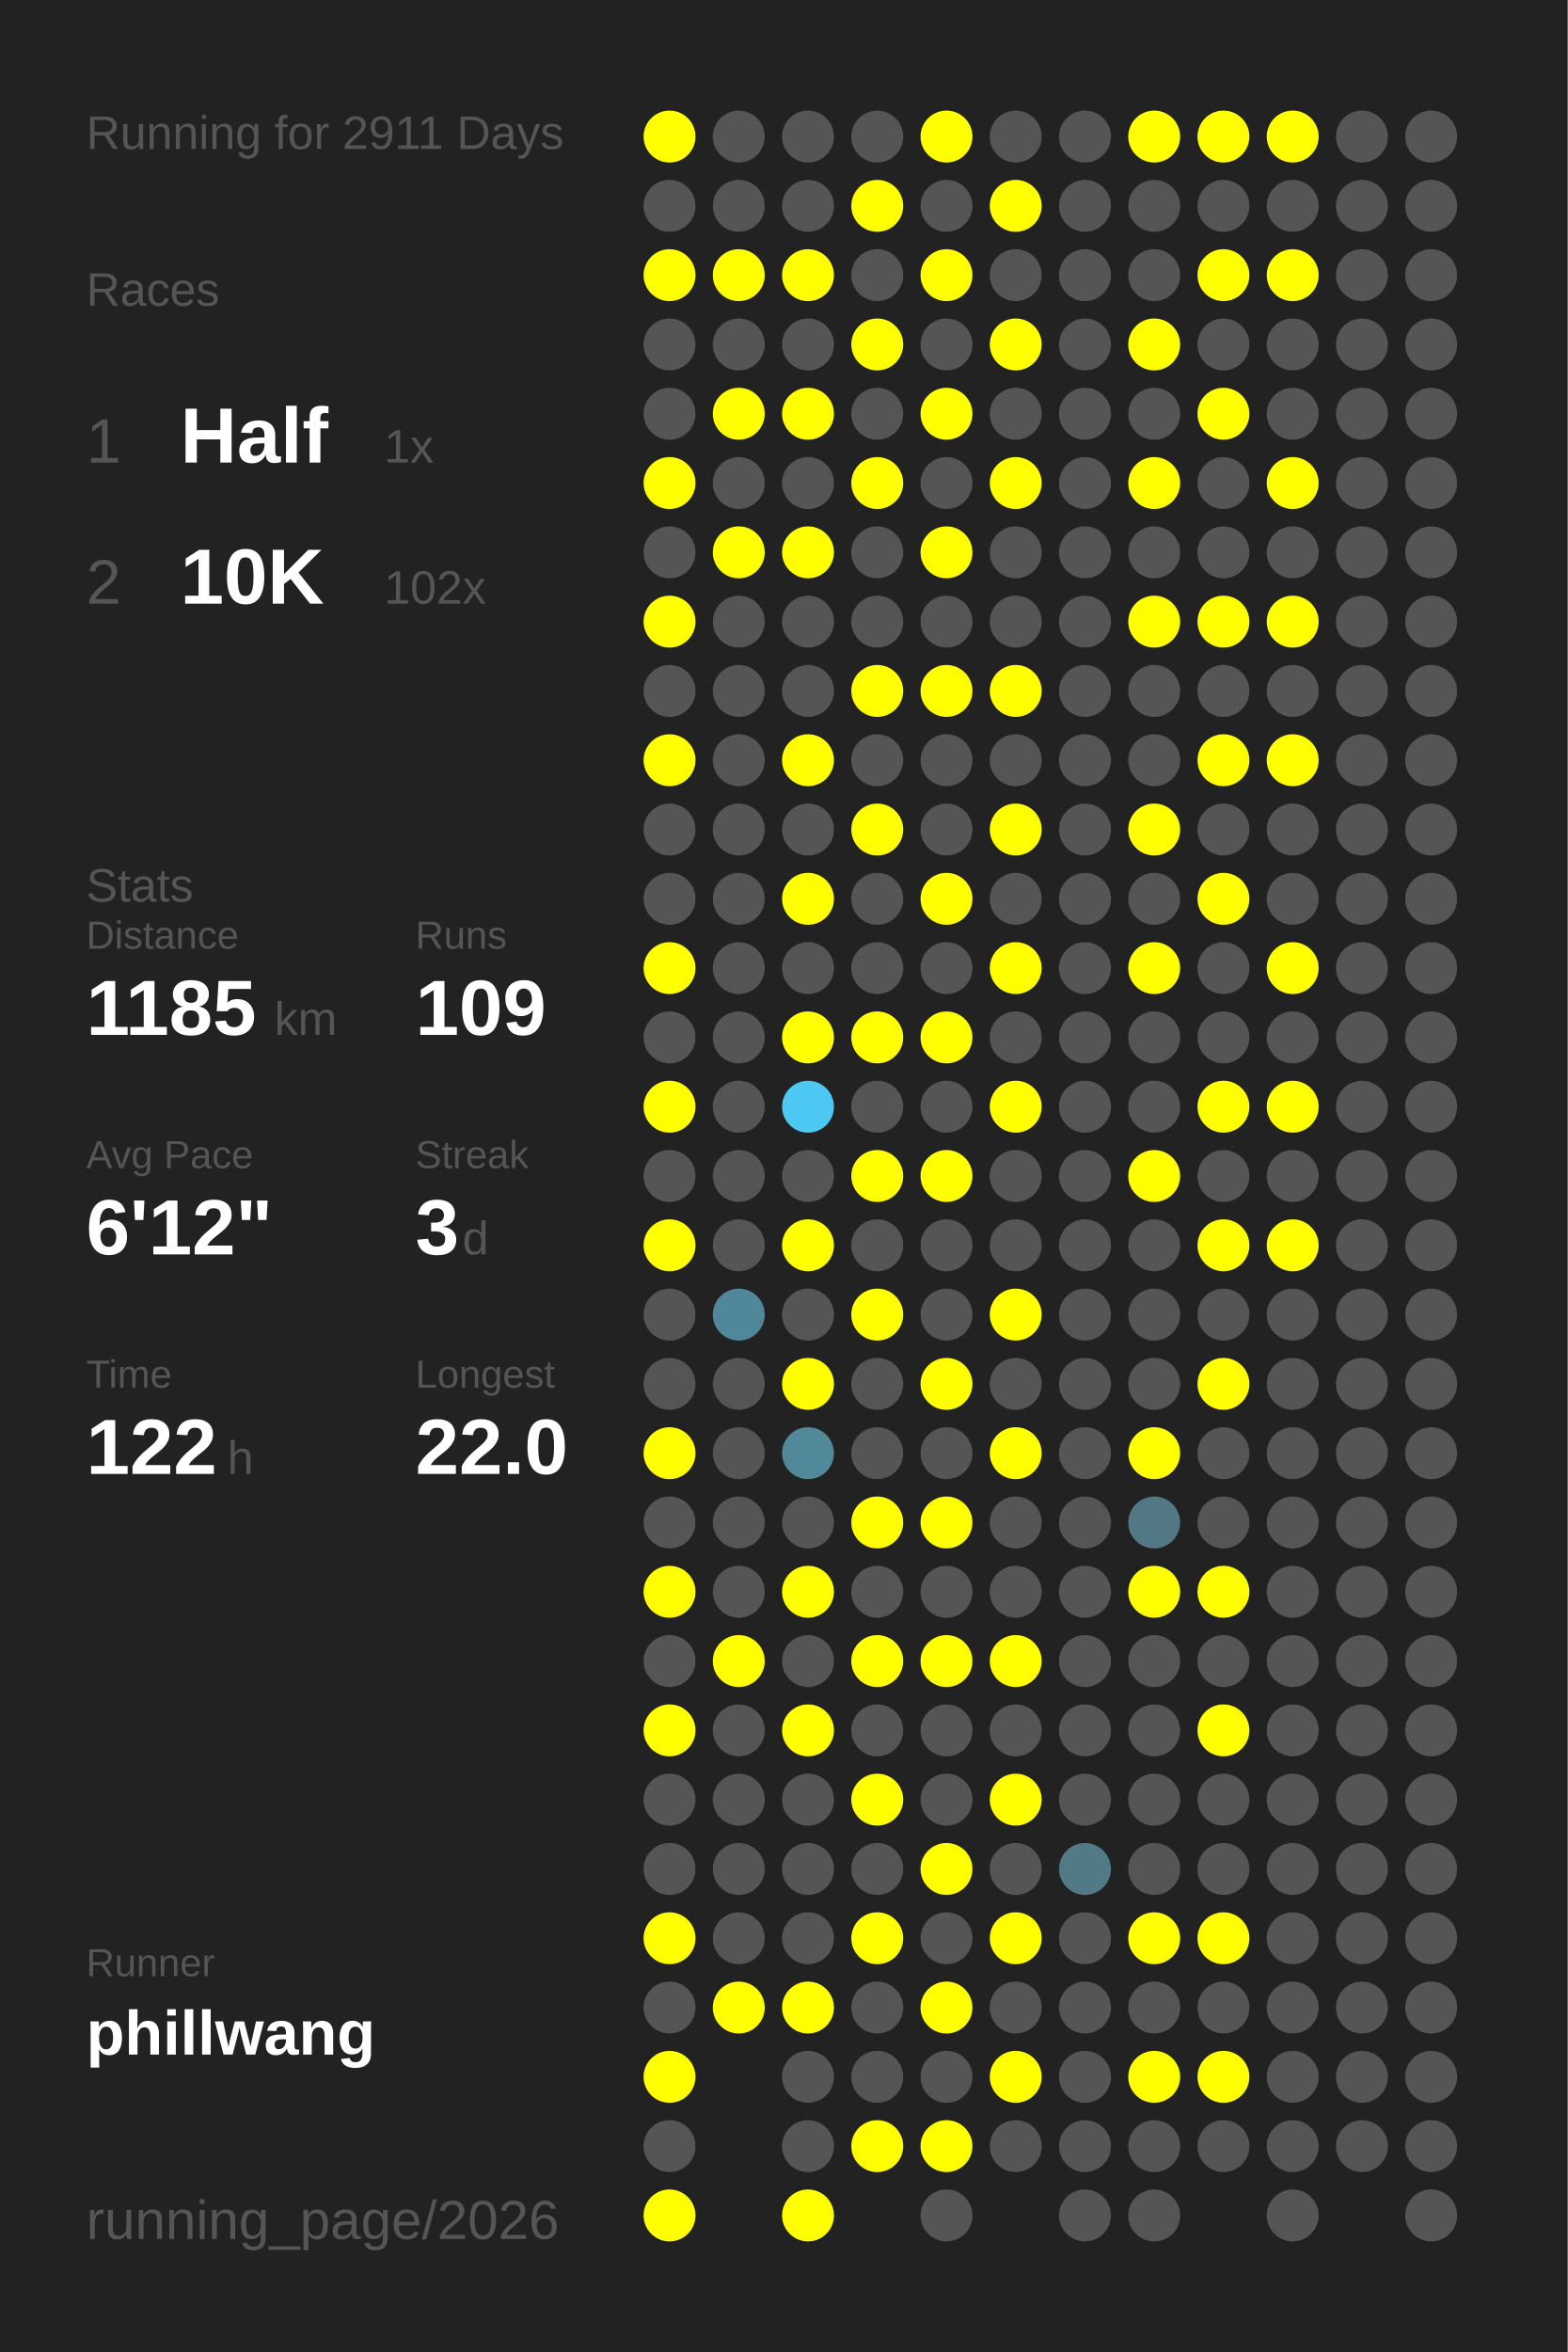
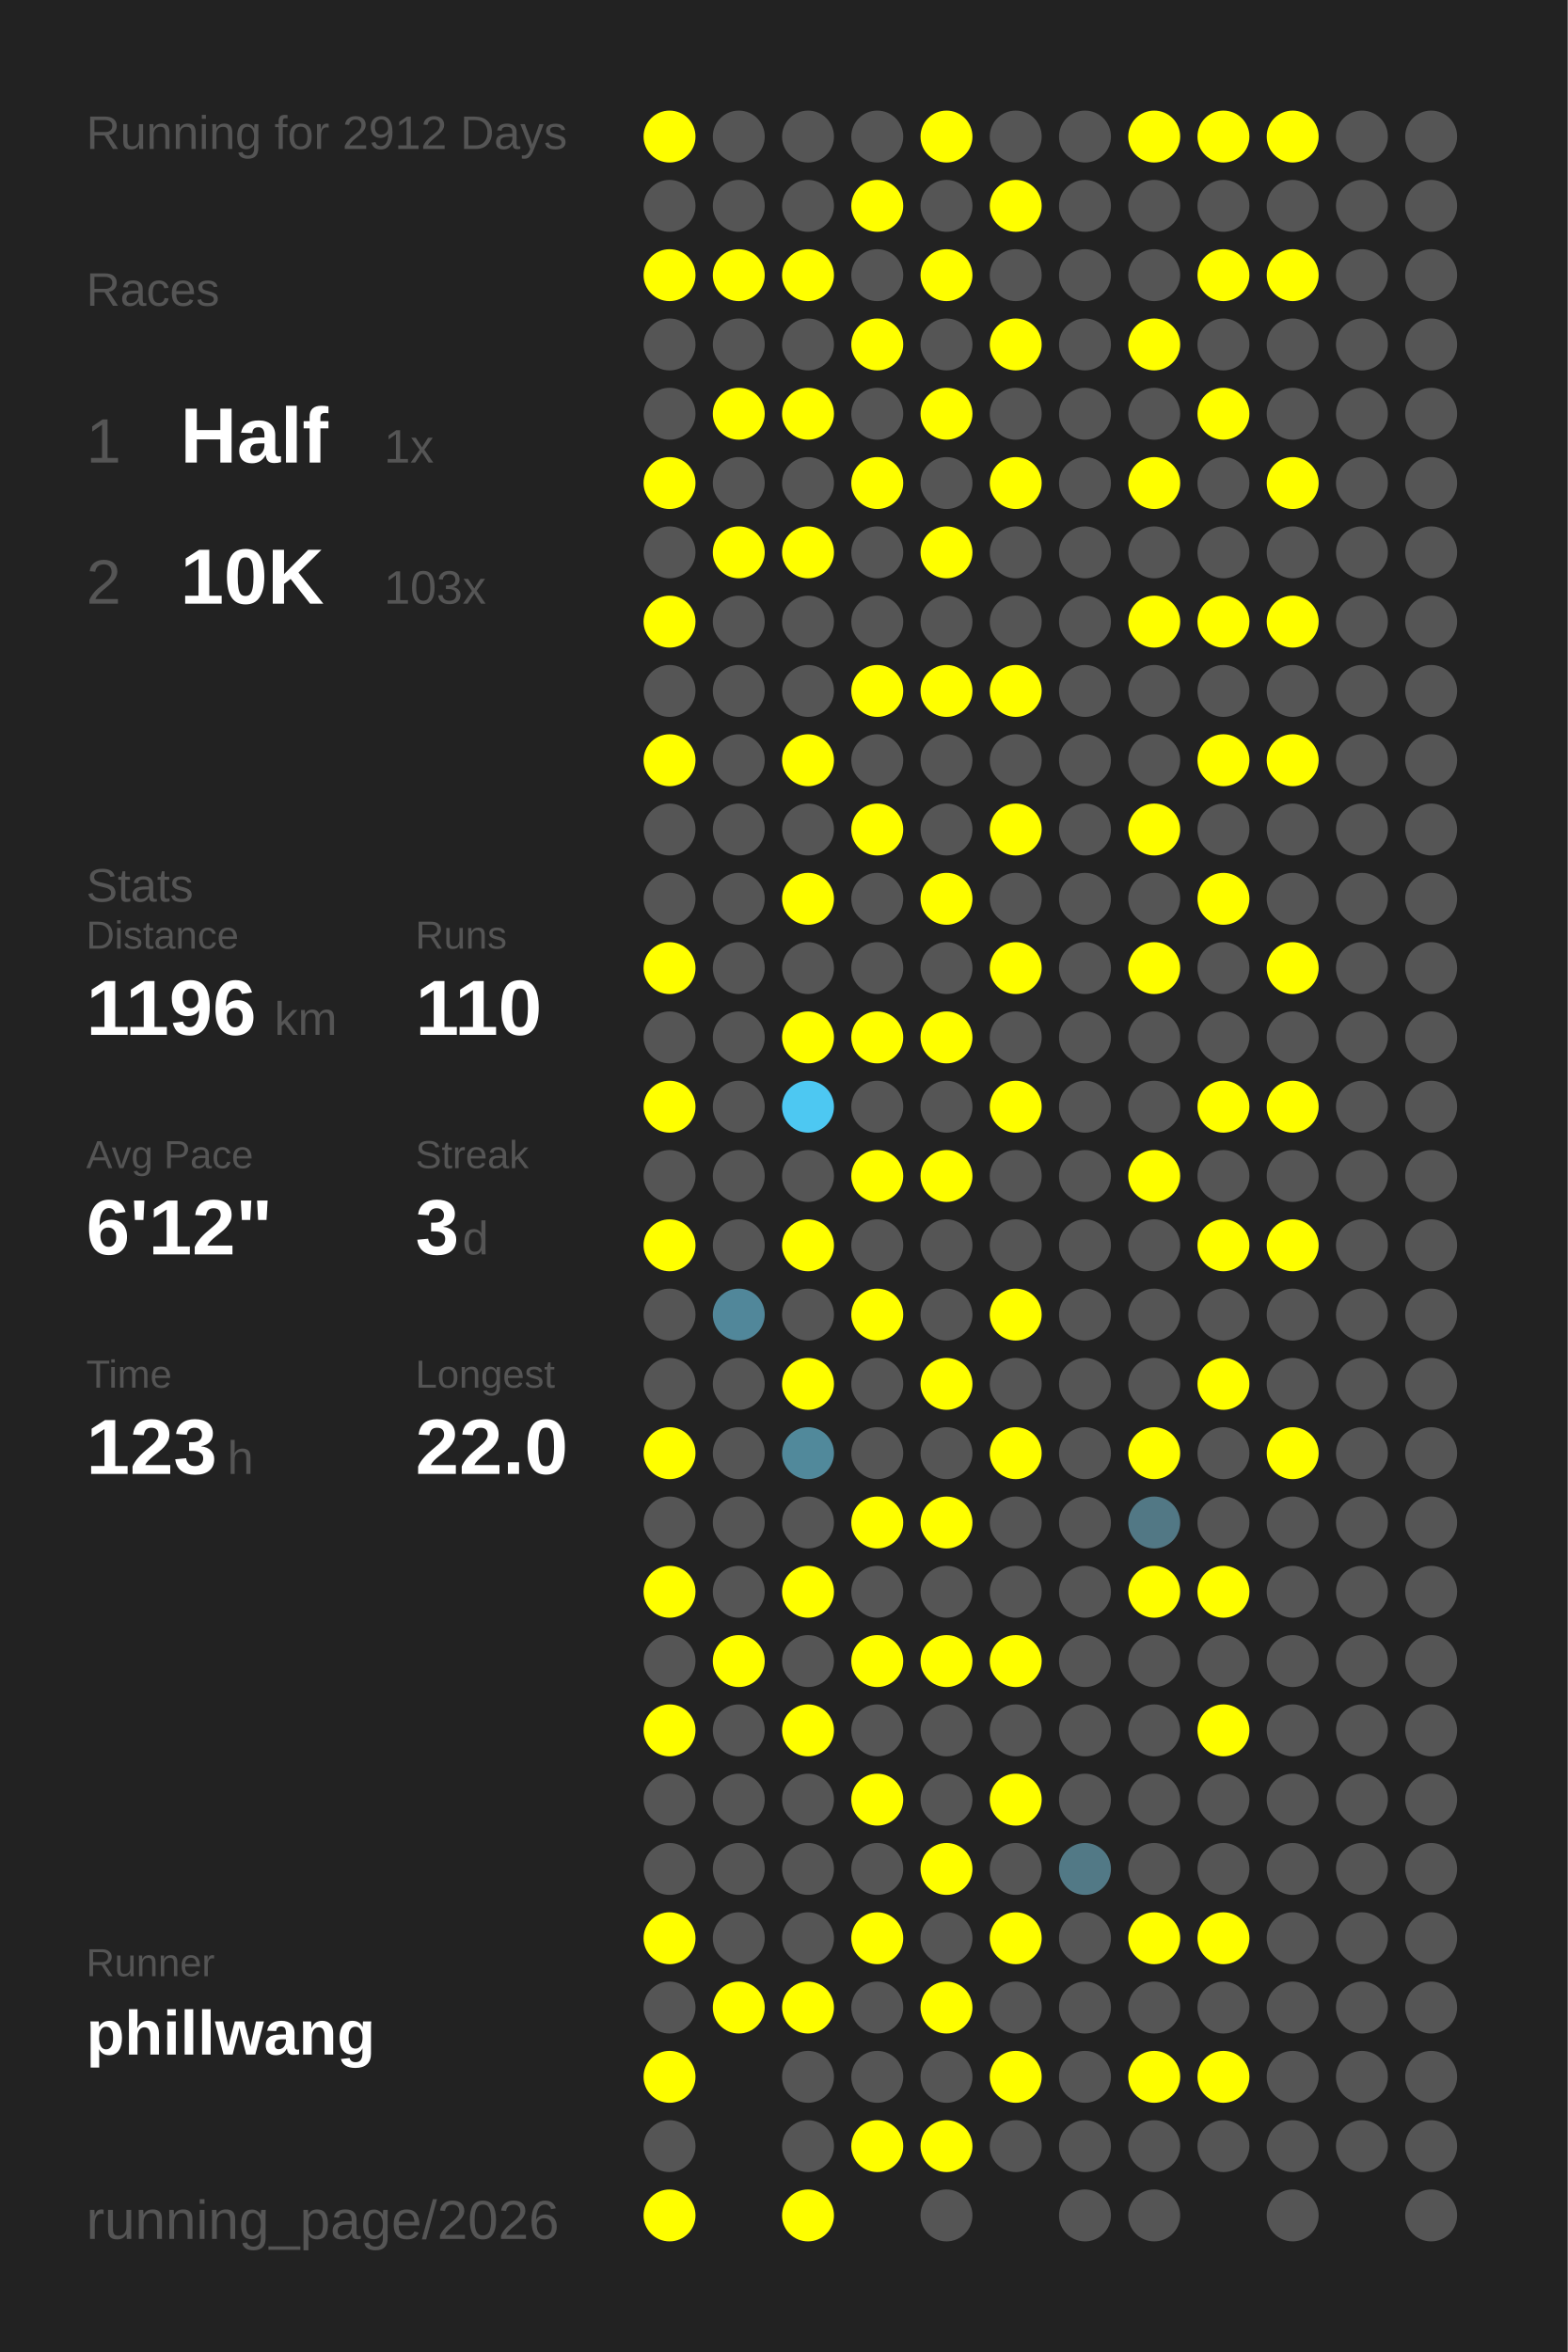
<svg xmlns="http://www.w3.org/2000/svg" baseProfile="full" height="300mm" version="1.1" viewBox="0,0,200,300" width="200mm">
  <defs />
  <rect fill="#222222" height="300" width="200" x="0" y="0" />
-   <text fill="#555555" style="font-size:6px; font-family:Arial;" x="11" y="19">Running for 2911 Days</text>
+   <text fill="#555555" style="font-size:6px; font-family:Arial;" x="11" y="19">Running for 2912 Days</text>
  <text fill="#555555" style="font-size:6px; font-family:Arial;" x="11" y="39">Races</text>
  <text fill="#555555" style="font-size:8px; font-family:Arial;" x="11" y="59">1</text>
  <text fill="#FFFFFF" style="font-size:10px; font-family:Arial; font-weight:bold;" x="23" y="59">Half</text>
  <text fill="#555555" style="font-size:6px; font-family:Arial;" x="49" y="59">1x</text>
  <text fill="#555555" style="font-size:8px; font-family:Arial;" x="11" y="77">2</text>
  <text fill="#FFFFFF" style="font-size:10px; font-family:Arial; font-weight:bold;" x="23" y="77">10K</text>
-   <text fill="#555555" style="font-size:6px; font-family:Arial;" x="49" y="77">102x</text>
+   <text fill="#555555" style="font-size:6px; font-family:Arial;" x="49" y="77">103x</text>
  <text fill="#555555" style="font-size:6px; font-family:Arial;" x="11" y="115">Stats</text>
  <text fill="#555555" style="font-size:5px; font-family:Arial;" x="11" y="121">Distance</text>
-   <text fill="#FFFFFF" style="font-size:10px; font-family:Arial; font-weight:bold;" x="11" y="132">1185</text>
+   <text fill="#FFFFFF" style="font-size:10px; font-family:Arial; font-weight:bold;" x="11" y="132">1196</text>
  <text fill="#555555" style="font-size:6px; font-family:Arial;" x="35" y="132">km</text>
  <text fill="#555555" style="font-size:5px; font-family:Arial;" x="53" y="121">Runs</text>
-   <text fill="#FFFFFF" style="font-size:10px; font-family:Arial; font-weight:bold;" x="53" y="132">109</text>
+   <text fill="#FFFFFF" style="font-size:10px; font-family:Arial; font-weight:bold;" x="53" y="132">110</text>
  <text fill="#555555" style="font-size:5px; font-family:Arial;" x="11" y="149">Avg Pace</text>
  <text fill="#FFFFFF" style="font-size:10px; font-family:Arial; font-weight:bold;" x="11" y="160">6'12"</text>
  <text fill="#555555" style="font-size:5px; font-family:Arial;" x="53" y="149">Streak</text>
  <text fill="#FFFFFF" style="font-size:10px; font-family:Arial; font-weight:bold;" x="53" y="160">3</text>
  <text fill="#555555" style="font-size:6px; font-family:Arial;" x="59" y="160">d</text>
  <text fill="#555555" style="font-size:5px; font-family:Arial;" x="11" y="177">Time</text>
-   <text fill="#FFFFFF" style="font-size:10px; font-family:Arial; font-weight:bold;" x="11" y="188">122</text>
+   <text fill="#FFFFFF" style="font-size:10px; font-family:Arial; font-weight:bold;" x="11" y="188">123</text>
  <text fill="#555555" style="font-size:6px; font-family:Arial;" x="29" y="188">h</text>
  <text fill="#555555" style="font-size:5px; font-family:Arial;" x="53" y="177">Longest</text>
  <text fill="#FFFFFF" style="font-size:10px; font-family:Arial; font-weight:bold;" x="53" y="188">22.0</text>
  <text fill="#555555" style="font-size:5px; font-family:Arial;" x="11" y="252.065">Runner</text>
  <text fill="#FFFFFF" style="font-size:8px; font-family:Arial; font-weight:bold;" x="11" y="262.065">phillwang</text>
  <text fill="#555555" style="font-size:7px; font-family:Arial;" x="11" y="285.581">running_page/2026</text>
  <circle cx="85.417" cy="17.419" fill="#FFFF00" r="3.312" />
  <circle cx="85.417" cy="26.258" fill="#555555" r="3.312" />
  <circle cx="85.417" cy="35.097" fill="#FFFF00" r="3.312" />
  <circle cx="85.417" cy="43.935" fill="#555555" r="3.312" />
  <circle cx="85.417" cy="52.774" fill="#555555" r="3.312" />
  <circle cx="85.417" cy="61.613" fill="#FFFF00" r="3.312" />
  <circle cx="85.417" cy="70.452" fill="#555555" r="3.312" />
  <circle cx="85.417" cy="79.29" fill="#FFFF00" r="3.312" />
  <circle cx="85.417" cy="88.129" fill="#555555" r="3.312" />
  <circle cx="85.417" cy="96.968" fill="#FFFF00" r="3.312" />
  <circle cx="85.417" cy="105.806" fill="#555555" r="3.312" />
  <circle cx="85.417" cy="114.645" fill="#555555" r="3.312" />
  <circle cx="85.417" cy="123.484" fill="#FFFF00" r="3.312" />
  <circle cx="85.417" cy="132.323" fill="#555555" r="3.312" />
  <circle cx="85.417" cy="141.161" fill="#FFFF00" r="3.312" />
  <circle cx="85.417" cy="150" fill="#555555" r="3.312" />
  <circle cx="85.417" cy="158.839" fill="#FFFF00" r="3.312" />
  <circle cx="85.417" cy="167.677" fill="#555555" r="3.312" />
  <circle cx="85.417" cy="176.516" fill="#555555" r="3.312" />
  <circle cx="85.417" cy="185.355" fill="#FFFF00" r="3.312" />
  <circle cx="85.417" cy="194.194" fill="#555555" r="3.312" />
  <circle cx="85.417" cy="203.032" fill="#FFFF00" r="3.312" />
  <circle cx="85.417" cy="211.871" fill="#555555" r="3.312" />
  <circle cx="85.417" cy="220.71" fill="#FFFF00" r="3.312" />
  <circle cx="85.417" cy="229.548" fill="#555555" r="3.312" />
  <circle cx="85.417" cy="238.387" fill="#555555" r="3.312" />
  <circle cx="85.417" cy="247.226" fill="#FFFF00" r="3.312" />
  <circle cx="85.417" cy="256.065" fill="#555555" r="3.312" />
  <circle cx="85.417" cy="264.903" fill="#FFFF00" r="3.312" />
  <circle cx="85.417" cy="273.742" fill="#555555" r="3.312" />
  <circle cx="85.417" cy="282.581" fill="#FFFF00" r="3.312" />
  <circle cx="94.25" cy="17.419" fill="#555555" r="3.312" />
  <circle cx="94.25" cy="26.258" fill="#555555" r="3.312" />
  <circle cx="94.25" cy="35.097" fill="#FFFF00" r="3.312" />
  <circle cx="94.25" cy="43.935" fill="#555555" r="3.312" />
  <circle cx="94.25" cy="52.774" fill="#FFFF00" r="3.312" />
  <circle cx="94.25" cy="61.613" fill="#555555" r="3.312" />
  <circle cx="94.25" cy="70.452" fill="#FFFF00" r="3.312" />
  <circle cx="94.25" cy="79.29" fill="#555555" r="3.312" />
  <circle cx="94.25" cy="88.129" fill="#555555" r="3.312" />
  <circle cx="94.25" cy="96.968" fill="#555555" r="3.312" />
  <circle cx="94.25" cy="105.806" fill="#555555" r="3.312" />
  <circle cx="94.25" cy="114.645" fill="#555555" r="3.312" />
  <circle cx="94.25" cy="123.484" fill="#555555" r="3.312" />
  <circle cx="94.25" cy="132.323" fill="#555555" r="3.312" />
  <circle cx="94.25" cy="141.161" fill="#555555" r="3.312" />
  <circle cx="94.25" cy="150" fill="#555555" r="3.312" />
  <circle cx="94.25" cy="158.839" fill="#555555" r="3.312" />
  <circle cx="94.25" cy="167.677" fill="#51879a" r="3.312" />
  <circle cx="94.25" cy="176.516" fill="#555555" r="3.312" />
  <circle cx="94.25" cy="185.355" fill="#555555" r="3.312" />
  <circle cx="94.25" cy="194.194" fill="#555555" r="3.312" />
  <circle cx="94.25" cy="203.032" fill="#555555" r="3.312" />
  <circle cx="94.25" cy="211.871" fill="#FFFF00" r="3.312" />
  <circle cx="94.25" cy="220.71" fill="#555555" r="3.312" />
  <circle cx="94.25" cy="229.548" fill="#555555" r="3.312" />
  <circle cx="94.25" cy="238.387" fill="#555555" r="3.312" />
  <circle cx="94.25" cy="247.226" fill="#555555" r="3.312" />
  <circle cx="94.25" cy="256.065" fill="#FFFF00" r="3.312" />
  <circle cx="103.083" cy="17.419" fill="#555555" r="3.312" />
  <circle cx="103.083" cy="26.258" fill="#555555" r="3.312" />
  <circle cx="103.083" cy="35.097" fill="#FFFF00" r="3.312" />
  <circle cx="103.083" cy="43.935" fill="#555555" r="3.312" />
  <circle cx="103.083" cy="52.774" fill="#FFFF00" r="3.312" />
  <circle cx="103.083" cy="61.613" fill="#555555" r="3.312" />
  <circle cx="103.083" cy="70.452" fill="#FFFF00" r="3.312" />
  <circle cx="103.083" cy="79.29" fill="#555555" r="3.312" />
  <circle cx="103.083" cy="88.129" fill="#555555" r="3.312" />
  <circle cx="103.083" cy="96.968" fill="#FFFF00" r="3.312" />
  <circle cx="103.083" cy="105.806" fill="#555555" r="3.312" />
  <circle cx="103.083" cy="114.645" fill="#FFFF00" r="3.312" />
  <circle cx="103.083" cy="123.484" fill="#555555" r="3.312" />
  <circle cx="103.083" cy="132.323" fill="#FFFF00" r="3.312" />
  <circle cx="103.083" cy="141.161" fill="#4dc8f2" r="3.312" />
  <circle cx="103.083" cy="150" fill="#555555" r="3.312" />
  <circle cx="103.083" cy="158.839" fill="#FFFF00" r="3.312" />
  <circle cx="103.083" cy="167.677" fill="#555555" r="3.312" />
  <circle cx="103.083" cy="176.516" fill="#FFFF00" r="3.312" />
  <circle cx="103.083" cy="185.355" fill="#51899b" r="3.312" />
  <circle cx="103.083" cy="194.194" fill="#555555" r="3.312" />
  <circle cx="103.083" cy="203.032" fill="#FFFF00" r="3.312" />
  <circle cx="103.083" cy="211.871" fill="#555555" r="3.312" />
  <circle cx="103.083" cy="220.71" fill="#FFFF00" r="3.312" />
  <circle cx="103.083" cy="229.548" fill="#555555" r="3.312" />
  <circle cx="103.083" cy="238.387" fill="#555555" r="3.312" />
  <circle cx="103.083" cy="247.226" fill="#555555" r="3.312" />
  <circle cx="103.083" cy="256.065" fill="#FFFF00" r="3.312" />
  <circle cx="103.083" cy="264.903" fill="#555555" r="3.312" />
  <circle cx="103.083" cy="273.742" fill="#555555" r="3.312" />
  <circle cx="103.083" cy="282.581" fill="#FFFF00" r="3.312" />
  <circle cx="111.917" cy="17.419" fill="#555555" r="3.312" />
  <circle cx="111.917" cy="26.258" fill="#FFFF00" r="3.312" />
  <circle cx="111.917" cy="35.097" fill="#555555" r="3.312" />
  <circle cx="111.917" cy="43.935" fill="#FFFF00" r="3.312" />
  <circle cx="111.917" cy="52.774" fill="#555555" r="3.312" />
  <circle cx="111.917" cy="61.613" fill="#FFFF00" r="3.312" />
  <circle cx="111.917" cy="70.452" fill="#555555" r="3.312" />
  <circle cx="111.917" cy="79.29" fill="#555555" r="3.312" />
  <circle cx="111.917" cy="88.129" fill="#FFFF00" r="3.312" />
  <circle cx="111.917" cy="96.968" fill="#555555" r="3.312" />
  <circle cx="111.917" cy="105.806" fill="#FFFF00" r="3.312" />
  <circle cx="111.917" cy="114.645" fill="#555555" r="3.312" />
  <circle cx="111.917" cy="123.484" fill="#555555" r="3.312" />
  <circle cx="111.917" cy="132.323" fill="#FFFF00" r="3.312" />
  <circle cx="111.917" cy="141.161" fill="#555555" r="3.312" />
  <circle cx="111.917" cy="150" fill="#FFFF00" r="3.312" />
  <circle cx="111.917" cy="158.839" fill="#555555" r="3.312" />
  <circle cx="111.917" cy="167.677" fill="#FFFF00" r="3.312" />
  <circle cx="111.917" cy="176.516" fill="#555555" r="3.312" />
  <circle cx="111.917" cy="185.355" fill="#555555" r="3.312" />
  <circle cx="111.917" cy="194.194" fill="#FFFF00" r="3.312" />
  <circle cx="111.917" cy="203.032" fill="#555555" r="3.312" />
  <circle cx="111.917" cy="211.871" fill="#FFFF00" r="3.312" />
  <circle cx="111.917" cy="220.71" fill="#555555" r="3.312" />
  <circle cx="111.917" cy="229.548" fill="#FFFF00" r="3.312" />
  <circle cx="111.917" cy="238.387" fill="#555555" r="3.312" />
  <circle cx="111.917" cy="247.226" fill="#FFFF00" r="3.312" />
  <circle cx="111.917" cy="256.065" fill="#555555" r="3.312" />
  <circle cx="111.917" cy="264.903" fill="#555555" r="3.312" />
  <circle cx="111.917" cy="273.742" fill="#FFFF00" r="3.312" />
  <circle cx="120.75" cy="17.419" fill="#FFFF00" r="3.312" />
  <circle cx="120.75" cy="26.258" fill="#555555" r="3.312" />
  <circle cx="120.75" cy="35.097" fill="#FFFF00" r="3.312" />
  <circle cx="120.75" cy="43.935" fill="#555555" r="3.312" />
  <circle cx="120.75" cy="52.774" fill="#FFFF00" r="3.312" />
  <circle cx="120.75" cy="61.613" fill="#555555" r="3.312" />
  <circle cx="120.75" cy="70.452" fill="#FFFF00" r="3.312" />
  <circle cx="120.75" cy="79.29" fill="#555555" r="3.312" />
  <circle cx="120.75" cy="88.129" fill="#FFFF00" r="3.312" />
  <circle cx="120.75" cy="96.968" fill="#555555" r="3.312" />
  <circle cx="120.75" cy="105.806" fill="#555555" r="3.312" />
  <circle cx="120.75" cy="114.645" fill="#FFFF00" r="3.312" />
  <circle cx="120.75" cy="123.484" fill="#555555" r="3.312" />
  <circle cx="120.75" cy="132.323" fill="#FFFF00" r="3.312" />
  <circle cx="120.75" cy="141.161" fill="#555555" r="3.312" />
  <circle cx="120.75" cy="150" fill="#FFFF00" r="3.312" />
  <circle cx="120.75" cy="158.839" fill="#555555" r="3.312" />
  <circle cx="120.75" cy="167.677" fill="#555555" r="3.312" />
  <circle cx="120.75" cy="176.516" fill="#FFFF00" r="3.312" />
  <circle cx="120.75" cy="185.355" fill="#555555" r="3.312" />
  <circle cx="120.75" cy="194.194" fill="#FFFF00" r="3.312" />
  <circle cx="120.75" cy="203.032" fill="#555555" r="3.312" />
  <circle cx="120.75" cy="211.871" fill="#FFFF00" r="3.312" />
  <circle cx="120.75" cy="220.71" fill="#555555" r="3.312" />
  <circle cx="120.75" cy="229.548" fill="#555555" r="3.312" />
  <circle cx="120.75" cy="238.387" fill="#FFFF00" r="3.312" />
  <circle cx="120.75" cy="247.226" fill="#555555" r="3.312" />
  <circle cx="120.75" cy="256.065" fill="#FFFF00" r="3.312" />
  <circle cx="120.75" cy="264.903" fill="#555555" r="3.312" />
  <circle cx="120.75" cy="273.742" fill="#FFFF00" r="3.312" />
  <circle cx="120.75" cy="282.581" fill="#555555" r="3.312" />
  <circle cx="129.583" cy="17.419" fill="#555555" r="3.312" />
  <circle cx="129.583" cy="26.258" fill="#FFFF00" r="3.312" />
  <circle cx="129.583" cy="35.097" fill="#555555" r="3.312" />
  <circle cx="129.583" cy="43.935" fill="#FFFF00" r="3.312" />
  <circle cx="129.583" cy="52.774" fill="#555555" r="3.312" />
  <circle cx="129.583" cy="61.613" fill="#FFFF00" r="3.312" />
  <circle cx="129.583" cy="70.452" fill="#555555" r="3.312" />
  <circle cx="129.583" cy="79.29" fill="#555555" r="3.312" />
  <circle cx="129.583" cy="88.129" fill="#FFFF00" r="3.312" />
  <circle cx="129.583" cy="96.968" fill="#555555" r="3.312" />
  <circle cx="129.583" cy="105.806" fill="#FFFF00" r="3.312" />
  <circle cx="129.583" cy="114.645" fill="#555555" r="3.312" />
  <circle cx="129.583" cy="123.484" fill="#FFFF00" r="3.312" />
  <circle cx="129.583" cy="132.323" fill="#555555" r="3.312" />
  <circle cx="129.583" cy="141.161" fill="#FFFF00" r="3.312" />
  <circle cx="129.583" cy="150" fill="#555555" r="3.312" />
  <circle cx="129.583" cy="158.839" fill="#555555" r="3.312" />
  <circle cx="129.583" cy="167.677" fill="#FFFF00" r="3.312" />
  <circle cx="129.583" cy="176.516" fill="#555555" r="3.312" />
  <circle cx="129.583" cy="185.355" fill="#FFFF00" r="3.312" />
  <circle cx="129.583" cy="194.194" fill="#555555" r="3.312" />
  <circle cx="129.583" cy="203.032" fill="#555555" r="3.312" />
  <circle cx="129.583" cy="211.871" fill="#FFFF00" r="3.312" />
  <circle cx="129.583" cy="220.71" fill="#555555" r="3.312" />
  <circle cx="129.583" cy="229.548" fill="#FFFF00" r="3.312" />
  <circle cx="129.583" cy="238.387" fill="#555555" r="3.312" />
  <circle cx="129.583" cy="247.226" fill="#FFFF00" r="3.312" />
  <circle cx="129.583" cy="256.065" fill="#555555" r="3.312" />
  <circle cx="129.583" cy="264.903" fill="#FFFF00" r="3.312" />
  <circle cx="129.583" cy="273.742" fill="#555555" r="3.312" />
  <circle cx="138.417" cy="17.419" fill="#555555" r="3.312" />
  <circle cx="138.417" cy="26.258" fill="#555555" r="3.312" />
  <circle cx="138.417" cy="35.097" fill="#555555" r="3.312" />
  <circle cx="138.417" cy="43.935" fill="#555555" r="3.312" />
  <circle cx="138.417" cy="52.774" fill="#555555" r="3.312" />
  <circle cx="138.417" cy="61.613" fill="#555555" r="3.312" />
  <circle cx="138.417" cy="70.452" fill="#555555" r="3.312" />
  <circle cx="138.417" cy="79.29" fill="#555555" r="3.312" />
  <circle cx="138.417" cy="88.129" fill="#555555" r="3.312" />
  <circle cx="138.417" cy="96.968" fill="#555555" r="3.312" />
  <circle cx="138.417" cy="105.806" fill="#555555" r="3.312" />
  <circle cx="138.417" cy="114.645" fill="#555555" r="3.312" />
  <circle cx="138.417" cy="123.484" fill="#555555" r="3.312" />
  <circle cx="138.417" cy="132.323" fill="#555555" r="3.312" />
  <circle cx="138.417" cy="141.161" fill="#555555" r="3.312" />
  <circle cx="138.417" cy="150" fill="#555555" r="3.312" />
  <circle cx="138.417" cy="158.839" fill="#555555" r="3.312" />
  <circle cx="138.417" cy="167.677" fill="#555555" r="3.312" />
  <circle cx="138.417" cy="176.516" fill="#555555" r="3.312" />
  <circle cx="138.417" cy="185.355" fill="#555555" r="3.312" />
  <circle cx="138.417" cy="194.194" fill="#555555" r="3.312" />
  <circle cx="138.417" cy="203.032" fill="#555555" r="3.312" />
  <circle cx="138.417" cy="211.871" fill="#555555" r="3.312" />
  <circle cx="138.417" cy="220.71" fill="#555555" r="3.312" />
  <circle cx="138.417" cy="229.548" fill="#555555" r="3.312" />
  <circle cx="138.417" cy="238.387" fill="#527986" r="3.312" />
  <circle cx="138.417" cy="247.226" fill="#555555" r="3.312" />
  <circle cx="138.417" cy="256.065" fill="#555555" r="3.312" />
  <circle cx="138.417" cy="264.903" fill="#555555" r="3.312" />
  <circle cx="138.417" cy="273.742" fill="#555555" r="3.312" />
  <circle cx="138.417" cy="282.581" fill="#555555" r="3.312" />
  <circle cx="147.25" cy="17.419" fill="#FFFF00" r="3.312" />
  <circle cx="147.25" cy="26.258" fill="#555555" r="3.312" />
  <circle cx="147.25" cy="35.097" fill="#555555" r="3.312" />
  <circle cx="147.25" cy="43.935" fill="#FFFF00" r="3.312" />
  <circle cx="147.25" cy="52.774" fill="#555555" r="3.312" />
  <circle cx="147.25" cy="61.613" fill="#FFFF00" r="3.312" />
  <circle cx="147.25" cy="70.452" fill="#555555" r="3.312" />
  <circle cx="147.25" cy="79.29" fill="#FFFF00" r="3.312" />
  <circle cx="147.25" cy="88.129" fill="#555555" r="3.312" />
  <circle cx="147.25" cy="96.968" fill="#555555" r="3.312" />
  <circle cx="147.25" cy="105.806" fill="#FFFF00" r="3.312" />
  <circle cx="147.25" cy="114.645" fill="#555555" r="3.312" />
  <circle cx="147.25" cy="123.484" fill="#FFFF00" r="3.312" />
  <circle cx="147.25" cy="132.323" fill="#555555" r="3.312" />
  <circle cx="147.25" cy="141.161" fill="#555555" r="3.312" />
  <circle cx="147.25" cy="150" fill="#FFFF00" r="3.312" />
  <circle cx="147.25" cy="158.839" fill="#555555" r="3.312" />
  <circle cx="147.25" cy="167.677" fill="#555555" r="3.312" />
  <circle cx="147.25" cy="176.516" fill="#555555" r="3.312" />
  <circle cx="147.25" cy="185.355" fill="#FFFF00" r="3.312" />
  <circle cx="147.25" cy="194.194" fill="#527885" r="3.312" />
  <circle cx="147.25" cy="203.032" fill="#FFFF00" r="3.312" />
  <circle cx="147.25" cy="211.871" fill="#555555" r="3.312" />
  <circle cx="147.25" cy="220.71" fill="#555555" r="3.312" />
  <circle cx="147.25" cy="229.548" fill="#555555" r="3.312" />
  <circle cx="147.25" cy="238.387" fill="#555555" r="3.312" />
  <circle cx="147.25" cy="247.226" fill="#FFFF00" r="3.312" />
  <circle cx="147.25" cy="256.065" fill="#555555" r="3.312" />
  <circle cx="147.25" cy="264.903" fill="#FFFF00" r="3.312" />
  <circle cx="147.25" cy="273.742" fill="#555555" r="3.312" />
  <circle cx="147.25" cy="282.581" fill="#555555" r="3.312" />
  <circle cx="156.083" cy="17.419" fill="#FFFF00" r="3.312" />
  <circle cx="156.083" cy="26.258" fill="#555555" r="3.312" />
  <circle cx="156.083" cy="35.097" fill="#FFFF00" r="3.312" />
  <circle cx="156.083" cy="43.935" fill="#555555" r="3.312" />
  <circle cx="156.083" cy="52.774" fill="#FFFF00" r="3.312" />
  <circle cx="156.083" cy="61.613" fill="#555555" r="3.312" />
  <circle cx="156.083" cy="70.452" fill="#555555" r="3.312" />
  <circle cx="156.083" cy="79.29" fill="#FFFF00" r="3.312" />
  <circle cx="156.083" cy="88.129" fill="#555555" r="3.312" />
  <circle cx="156.083" cy="96.968" fill="#FFFF00" r="3.312" />
  <circle cx="156.083" cy="105.806" fill="#555555" r="3.312" />
  <circle cx="156.083" cy="114.645" fill="#FFFF00" r="3.312" />
  <circle cx="156.083" cy="123.484" fill="#555555" r="3.312" />
  <circle cx="156.083" cy="132.323" fill="#555555" r="3.312" />
  <circle cx="156.083" cy="141.161" fill="#FFFF00" r="3.312" />
  <circle cx="156.083" cy="150" fill="#555555" r="3.312" />
  <circle cx="156.083" cy="158.839" fill="#FFFF00" r="3.312" />
  <circle cx="156.083" cy="167.677" fill="#555555" r="3.312" />
  <circle cx="156.083" cy="176.516" fill="#FFFF00" r="3.312" />
  <circle cx="156.083" cy="185.355" fill="#555555" r="3.312" />
  <circle cx="156.083" cy="194.194" fill="#555555" r="3.312" />
  <circle cx="156.083" cy="203.032" fill="#FFFF00" r="3.312" />
  <circle cx="156.083" cy="211.871" fill="#555555" r="3.312" />
  <circle cx="156.083" cy="220.71" fill="#FFFF00" r="3.312" />
  <circle cx="156.083" cy="229.548" fill="#555555" r="3.312" />
  <circle cx="156.083" cy="238.387" fill="#555555" r="3.312" />
  <circle cx="156.083" cy="247.226" fill="#FFFF00" r="3.312" />
  <circle cx="156.083" cy="256.065" fill="#555555" r="3.312" />
  <circle cx="156.083" cy="264.903" fill="#FFFF00" r="3.312" />
  <circle cx="156.083" cy="273.742" fill="#555555" r="3.312" />
  <circle cx="164.917" cy="17.419" fill="#FFFF00" r="3.312" />
  <circle cx="164.917" cy="26.258" fill="#555555" r="3.312" />
  <circle cx="164.917" cy="35.097" fill="#FFFF00" r="3.312" />
  <circle cx="164.917" cy="43.935" fill="#555555" r="3.312" />
  <circle cx="164.917" cy="52.774" fill="#555555" r="3.312" />
  <circle cx="164.917" cy="61.613" fill="#FFFF00" r="3.312" />
  <circle cx="164.917" cy="70.452" fill="#555555" r="3.312" />
  <circle cx="164.917" cy="79.29" fill="#FFFF00" r="3.312" />
  <circle cx="164.917" cy="88.129" fill="#555555" r="3.312" />
  <circle cx="164.917" cy="96.968" fill="#FFFF00" r="3.312" />
  <circle cx="164.917" cy="105.806" fill="#555555" r="3.312" />
  <circle cx="164.917" cy="114.645" fill="#555555" r="3.312" />
  <circle cx="164.917" cy="123.484" fill="#FFFF00" r="3.312" />
  <circle cx="164.917" cy="132.323" fill="#555555" r="3.312" />
  <circle cx="164.917" cy="141.161" fill="#FFFF00" r="3.312" />
  <circle cx="164.917" cy="150" fill="#555555" r="3.312" />
  <circle cx="164.917" cy="158.839" fill="#FFFF00" r="3.312" />
  <circle cx="164.917" cy="167.677" fill="#555555" r="3.312" />
  <circle cx="164.917" cy="176.516" fill="#555555" r="3.312" />
-   <circle cx="164.917" cy="185.355" fill="#555555" r="3.312" />
+   <circle cx="164.917" cy="185.355" fill="#FFFF00" r="3.312" />
  <circle cx="164.917" cy="194.194" fill="#555555" r="3.312" />
  <circle cx="164.917" cy="203.032" fill="#555555" r="3.312" />
  <circle cx="164.917" cy="211.871" fill="#555555" r="3.312" />
  <circle cx="164.917" cy="220.71" fill="#555555" r="3.312" />
  <circle cx="164.917" cy="229.548" fill="#555555" r="3.312" />
  <circle cx="164.917" cy="238.387" fill="#555555" r="3.312" />
  <circle cx="164.917" cy="247.226" fill="#555555" r="3.312" />
  <circle cx="164.917" cy="256.065" fill="#555555" r="3.312" />
  <circle cx="164.917" cy="264.903" fill="#555555" r="3.312" />
  <circle cx="164.917" cy="273.742" fill="#555555" r="3.312" />
  <circle cx="164.917" cy="282.581" fill="#555555" r="3.312" />
  <circle cx="173.75" cy="17.419" fill="#555555" r="3.312" />
  <circle cx="173.75" cy="26.258" fill="#555555" r="3.312" />
  <circle cx="173.75" cy="35.097" fill="#555555" r="3.312" />
  <circle cx="173.75" cy="43.935" fill="#555555" r="3.312" />
  <circle cx="173.75" cy="52.774" fill="#555555" r="3.312" />
  <circle cx="173.75" cy="61.613" fill="#555555" r="3.312" />
  <circle cx="173.75" cy="70.452" fill="#555555" r="3.312" />
  <circle cx="173.75" cy="79.29" fill="#555555" r="3.312" />
  <circle cx="173.75" cy="88.129" fill="#555555" r="3.312" />
  <circle cx="173.75" cy="96.968" fill="#555555" r="3.312" />
  <circle cx="173.75" cy="105.806" fill="#555555" r="3.312" />
  <circle cx="173.75" cy="114.645" fill="#555555" r="3.312" />
  <circle cx="173.75" cy="123.484" fill="#555555" r="3.312" />
  <circle cx="173.75" cy="132.323" fill="#555555" r="3.312" />
  <circle cx="173.75" cy="141.161" fill="#555555" r="3.312" />
  <circle cx="173.75" cy="150" fill="#555555" r="3.312" />
  <circle cx="173.75" cy="158.839" fill="#555555" r="3.312" />
  <circle cx="173.75" cy="167.677" fill="#555555" r="3.312" />
  <circle cx="173.75" cy="176.516" fill="#555555" r="3.312" />
  <circle cx="173.75" cy="185.355" fill="#555555" r="3.312" />
  <circle cx="173.75" cy="194.194" fill="#555555" r="3.312" />
  <circle cx="173.75" cy="203.032" fill="#555555" r="3.312" />
  <circle cx="173.75" cy="211.871" fill="#555555" r="3.312" />
  <circle cx="173.75" cy="220.71" fill="#555555" r="3.312" />
  <circle cx="173.75" cy="229.548" fill="#555555" r="3.312" />
  <circle cx="173.75" cy="238.387" fill="#555555" r="3.312" />
  <circle cx="173.75" cy="247.226" fill="#555555" r="3.312" />
  <circle cx="173.75" cy="256.065" fill="#555555" r="3.312" />
  <circle cx="173.75" cy="264.903" fill="#555555" r="3.312" />
  <circle cx="173.75" cy="273.742" fill="#555555" r="3.312" />
  <circle cx="182.583" cy="17.419" fill="#555555" r="3.312" />
  <circle cx="182.583" cy="26.258" fill="#555555" r="3.312" />
  <circle cx="182.583" cy="35.097" fill="#555555" r="3.312" />
  <circle cx="182.583" cy="43.935" fill="#555555" r="3.312" />
  <circle cx="182.583" cy="52.774" fill="#555555" r="3.312" />
  <circle cx="182.583" cy="61.613" fill="#555555" r="3.312" />
  <circle cx="182.583" cy="70.452" fill="#555555" r="3.312" />
  <circle cx="182.583" cy="79.29" fill="#555555" r="3.312" />
  <circle cx="182.583" cy="88.129" fill="#555555" r="3.312" />
  <circle cx="182.583" cy="96.968" fill="#555555" r="3.312" />
  <circle cx="182.583" cy="105.806" fill="#555555" r="3.312" />
  <circle cx="182.583" cy="114.645" fill="#555555" r="3.312" />
  <circle cx="182.583" cy="123.484" fill="#555555" r="3.312" />
  <circle cx="182.583" cy="132.323" fill="#555555" r="3.312" />
  <circle cx="182.583" cy="141.161" fill="#555555" r="3.312" />
  <circle cx="182.583" cy="150" fill="#555555" r="3.312" />
  <circle cx="182.583" cy="158.839" fill="#555555" r="3.312" />
  <circle cx="182.583" cy="167.677" fill="#555555" r="3.312" />
  <circle cx="182.583" cy="176.516" fill="#555555" r="3.312" />
  <circle cx="182.583" cy="185.355" fill="#555555" r="3.312" />
  <circle cx="182.583" cy="194.194" fill="#555555" r="3.312" />
  <circle cx="182.583" cy="203.032" fill="#555555" r="3.312" />
  <circle cx="182.583" cy="211.871" fill="#555555" r="3.312" />
  <circle cx="182.583" cy="220.71" fill="#555555" r="3.312" />
  <circle cx="182.583" cy="229.548" fill="#555555" r="3.312" />
  <circle cx="182.583" cy="238.387" fill="#555555" r="3.312" />
  <circle cx="182.583" cy="247.226" fill="#555555" r="3.312" />
  <circle cx="182.583" cy="256.065" fill="#555555" r="3.312" />
  <circle cx="182.583" cy="264.903" fill="#555555" r="3.312" />
  <circle cx="182.583" cy="273.742" fill="#555555" r="3.312" />
  <circle cx="182.583" cy="282.581" fill="#555555" r="3.312" />
</svg>
